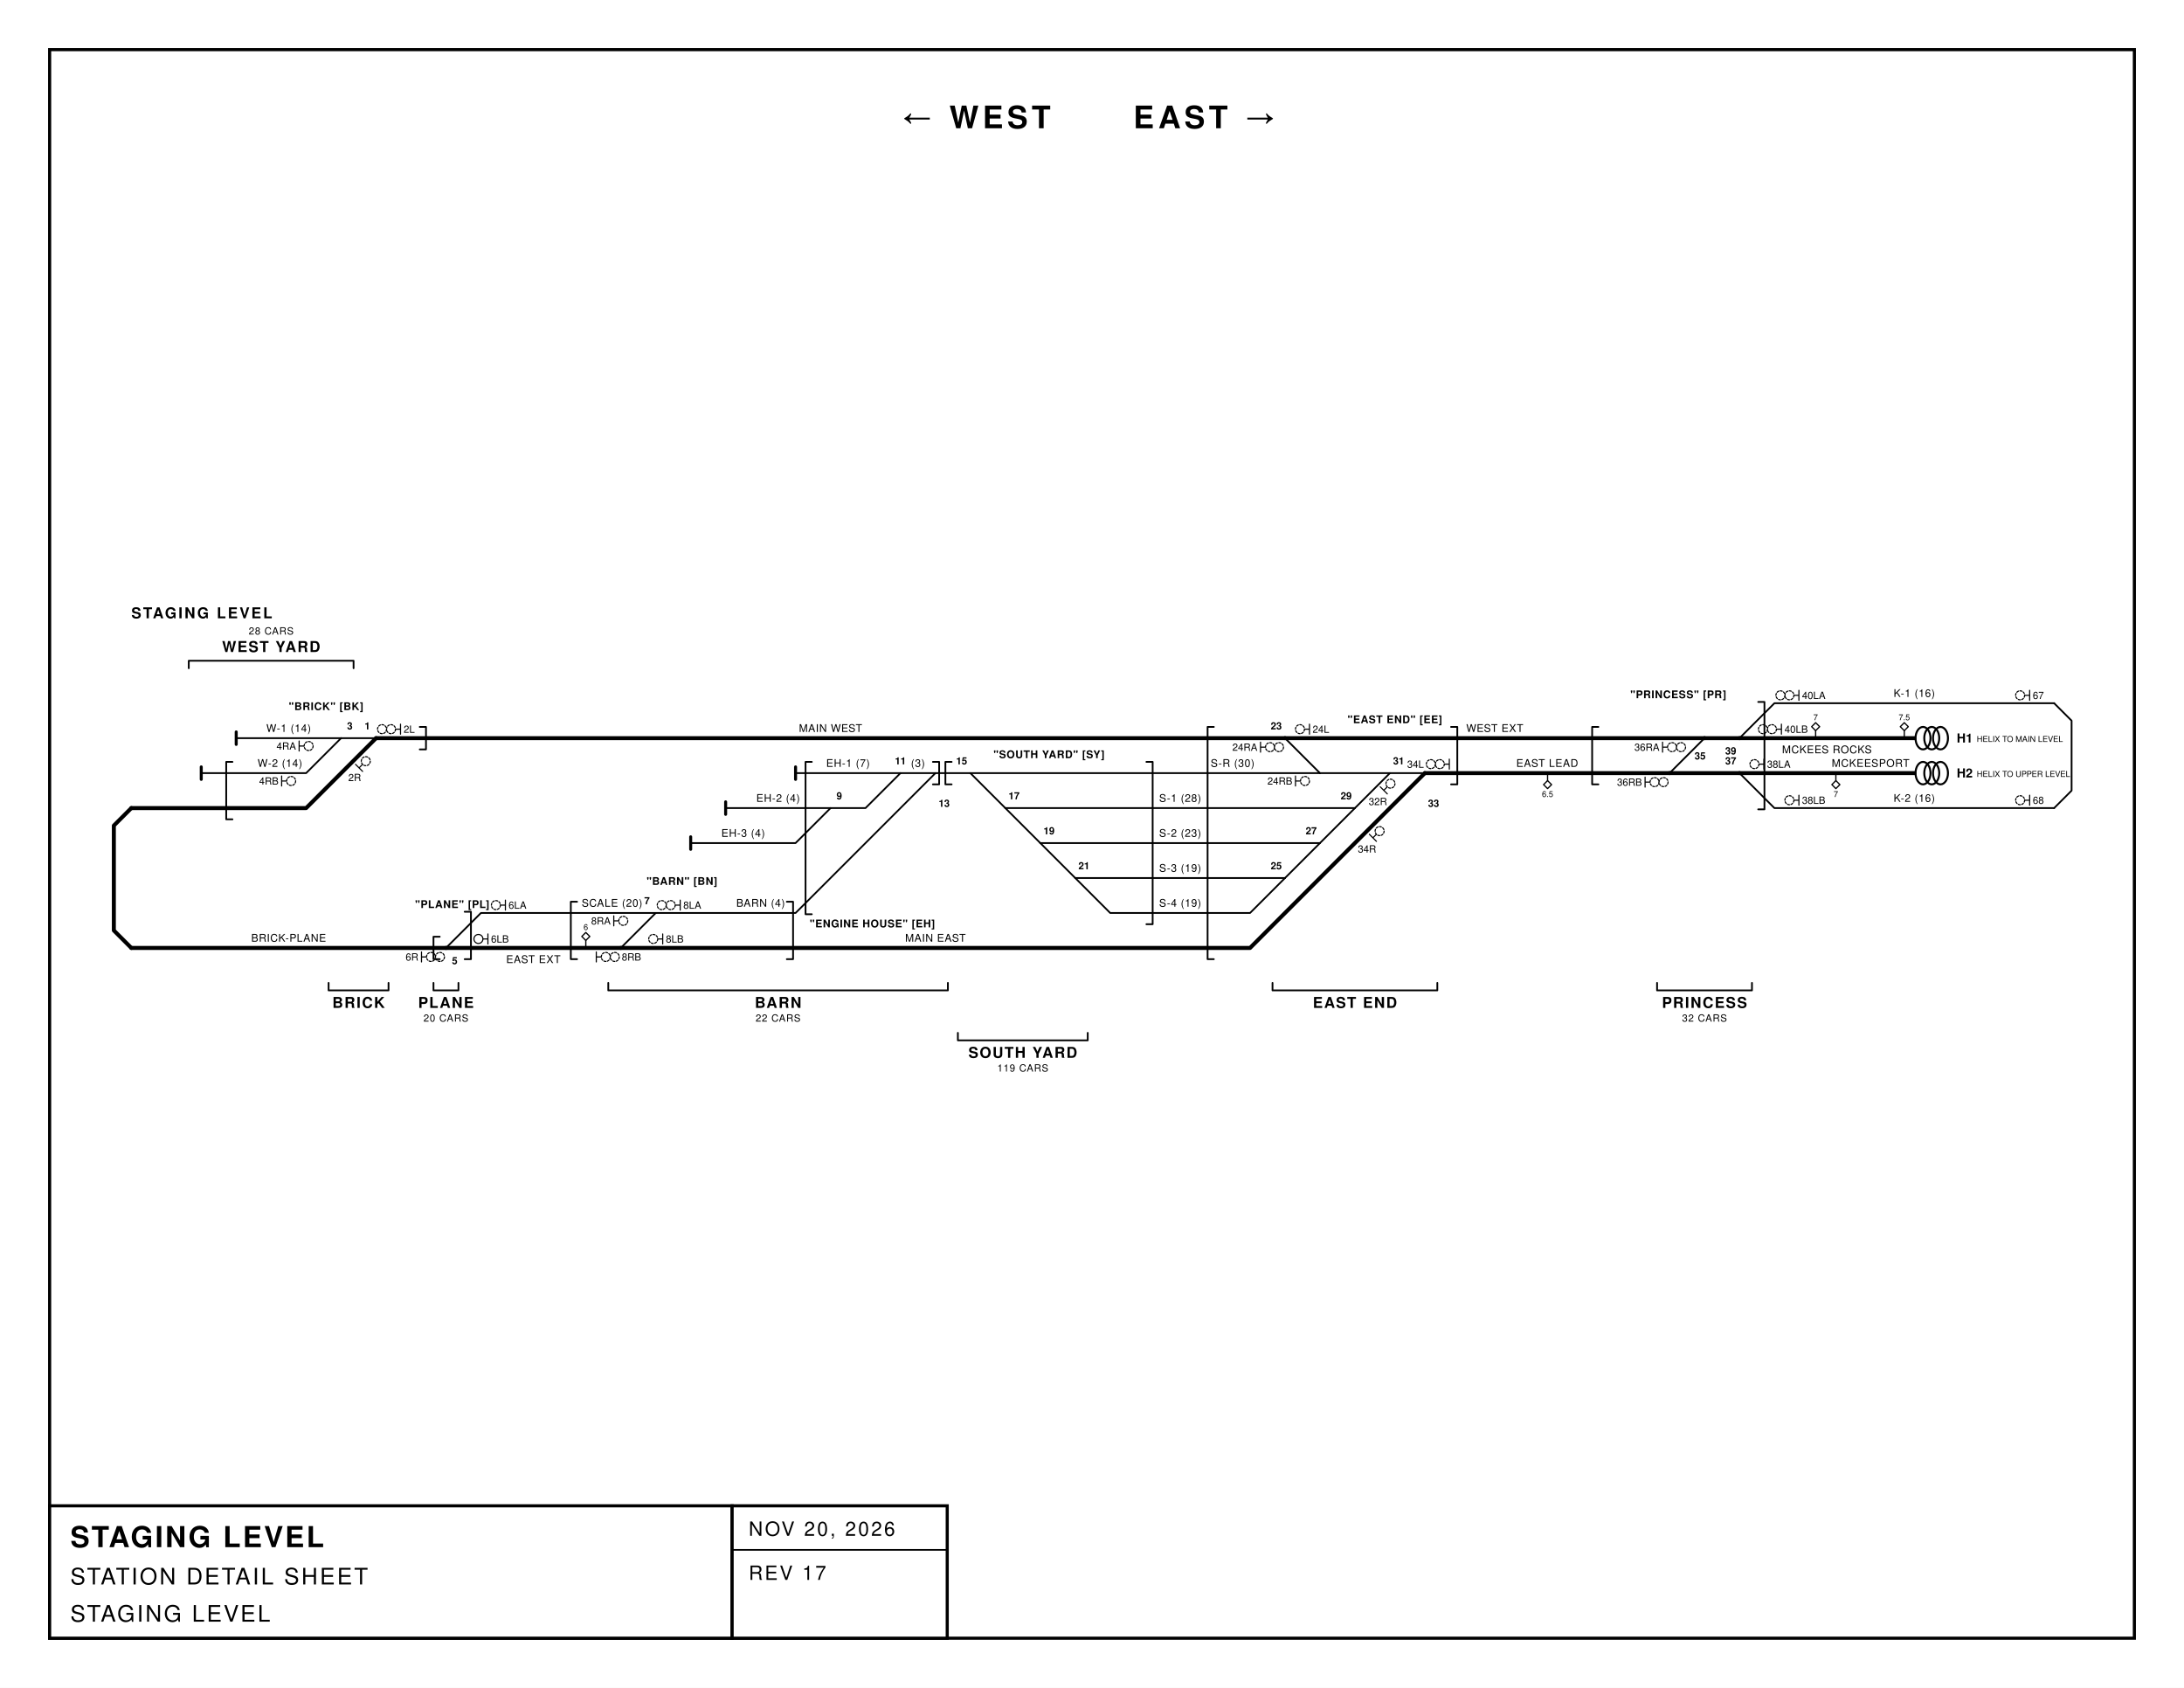
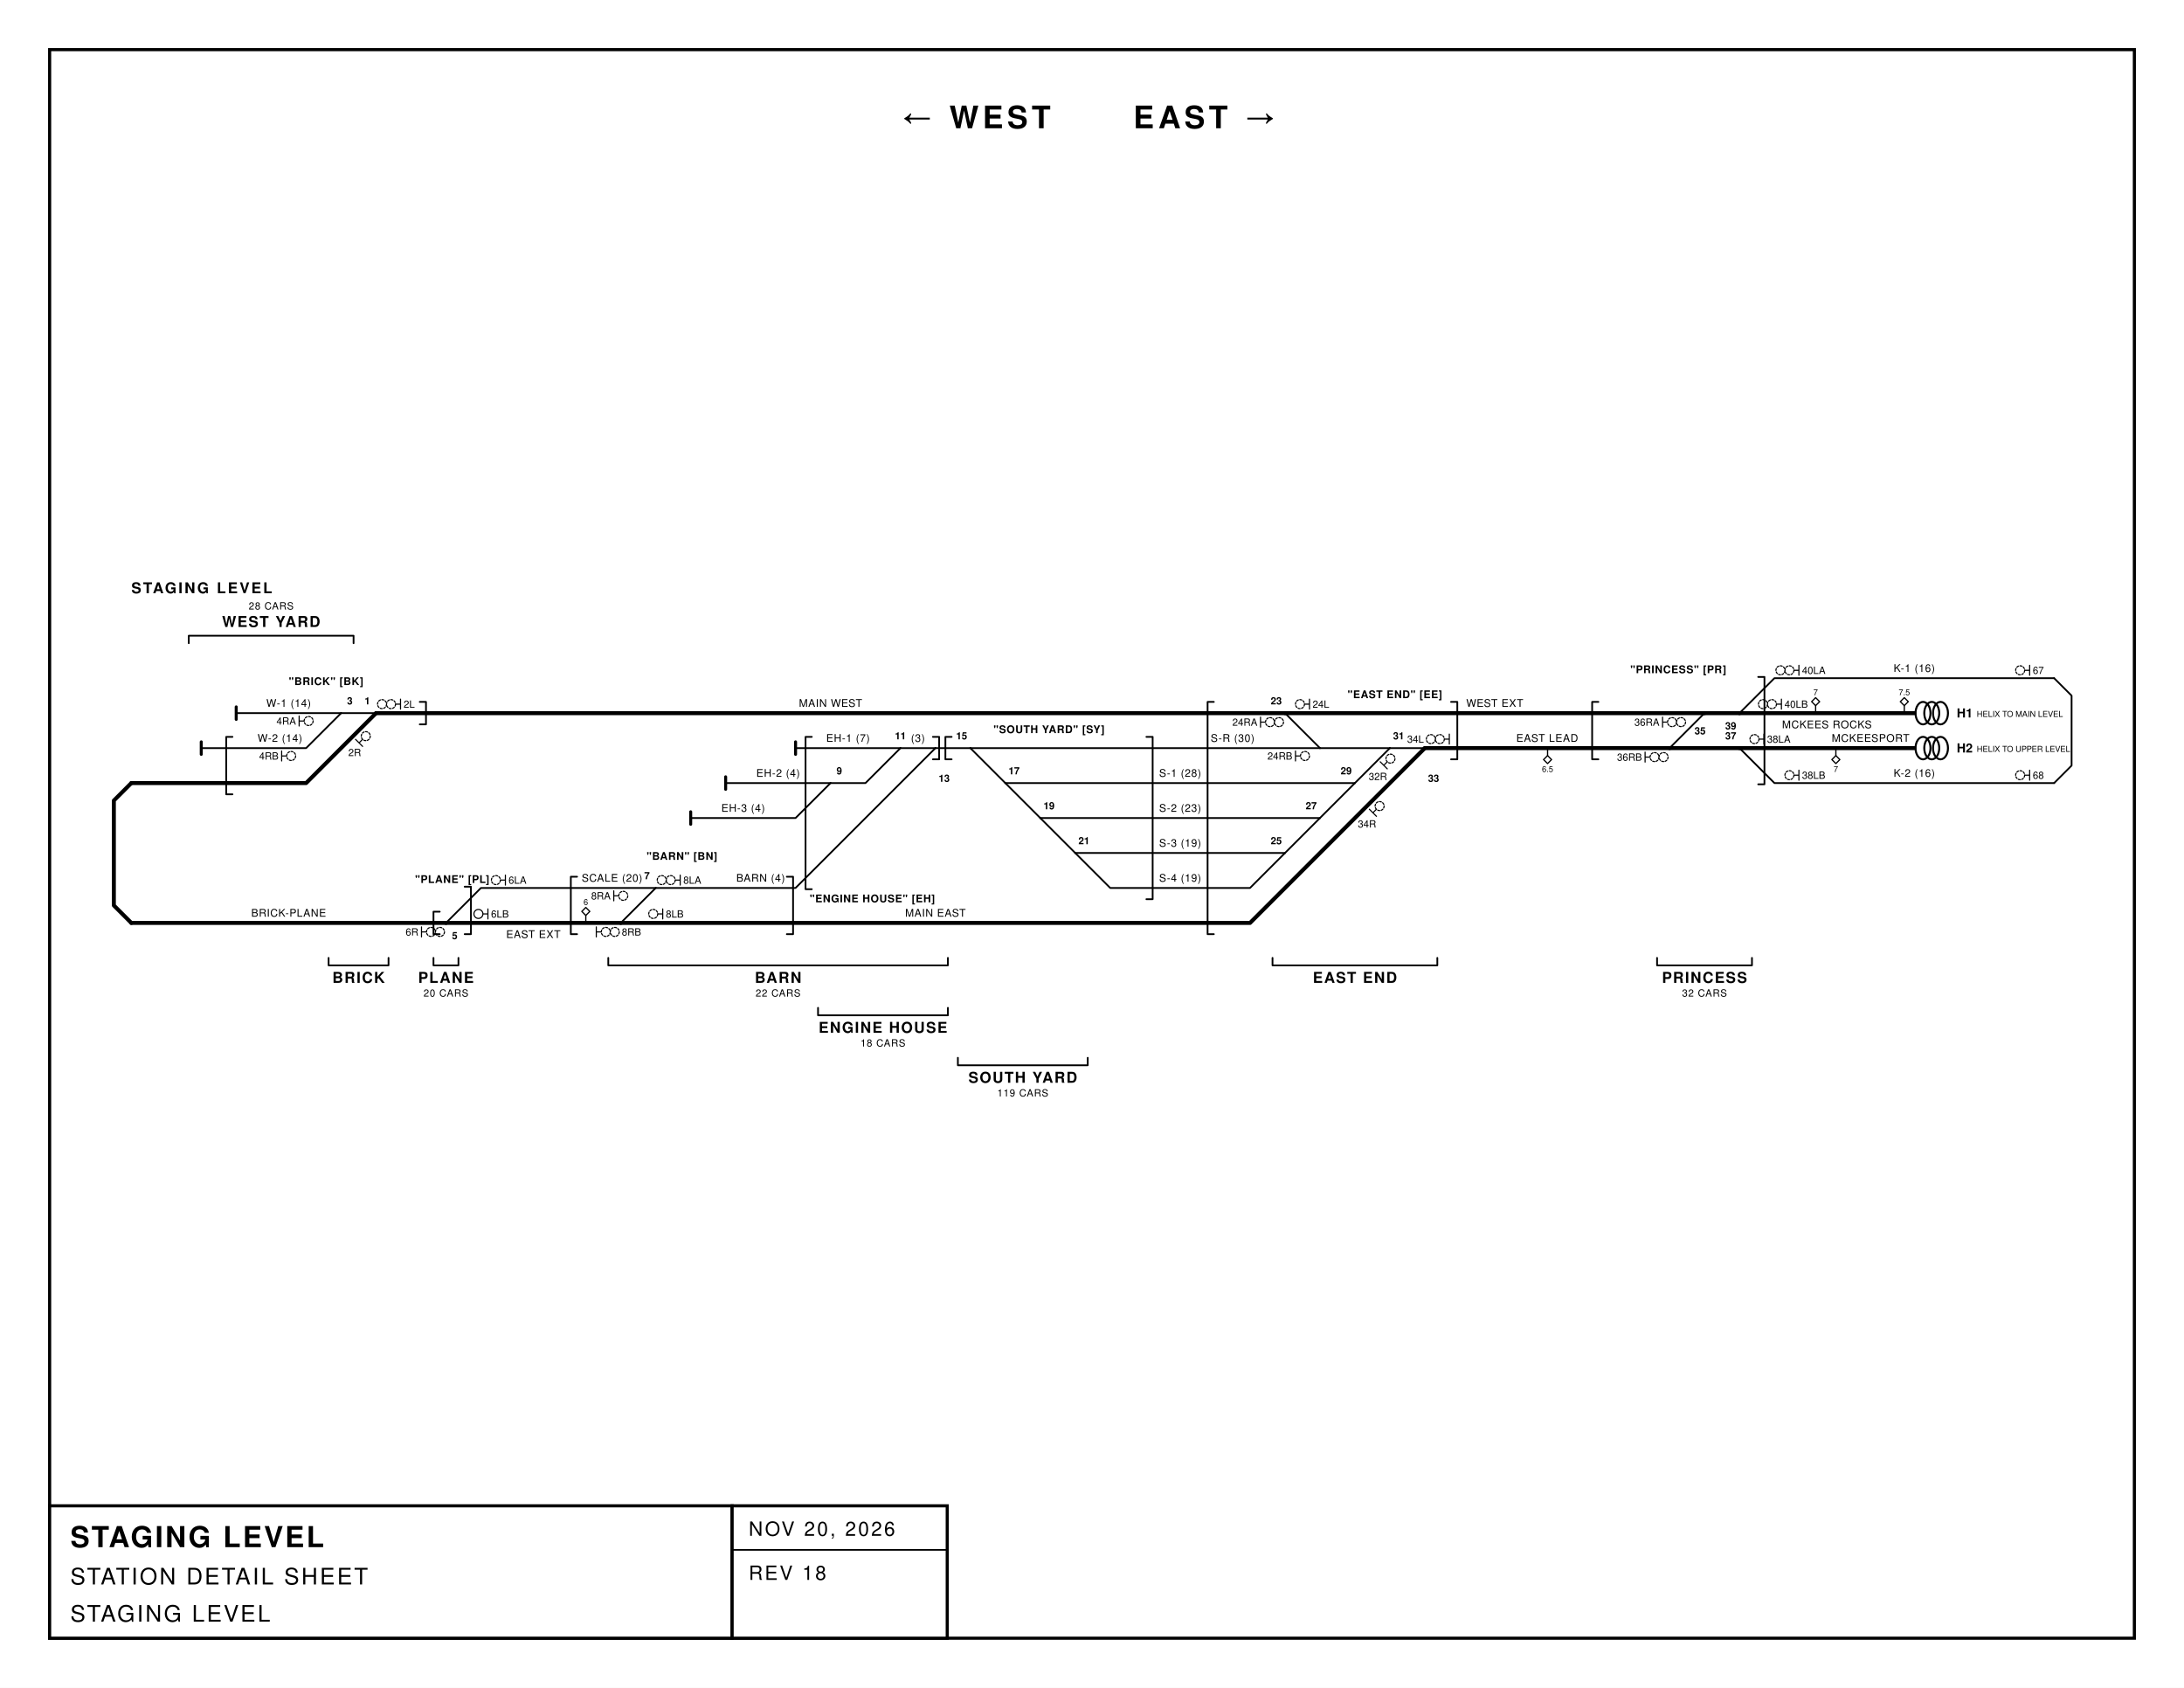
<svg xmlns="http://www.w3.org/2000/svg" viewBox="0 0 1056 816" width="1056" height="816" font-family="'Helvetica Neue',Helvetica,Arial,sans-serif">
  <rect width="1056" height="816" fill="#fff" />
  <rect x="24" y="24" width="1008" height="768" fill="none" stroke="#000" stroke-width="1.5" />
-   <g transform="translate(63.5,296.5) scale(0.6037)" fill="none" stroke="#000" stroke-linecap="round" stroke-linejoin="round">
+   <g transform="translate(63.5,284.4) scale(0.6037)" fill="none" stroke="#000" stroke-linecap="round" stroke-linejoin="round">
    <path d="M252.0,268.0 L392.0,268.0" stroke-width="3.2" />
    <path d="M392.0,268.0 L896.0,268.0 L1036.0,128.0" stroke-width="3.2" />
    <path d="M672.0,128.0 L952.0,128.0" stroke-width="1.4" />
    <path d="M672.0,128.0 L700.0,156.0" stroke-width="1.4" />
    <path d="M1260.0,100.0 L1288.0,100.0" stroke-width="3.2" />
    <path d="M924.0,100.0 L1260.0,100.0" stroke-width="3.2" />
    <path d="M1232.0,128.0 L1260.0,100.0" stroke-width="1.4" />
    <path d="M1288.0,100.0 L1316.0,72.0 L1540.0,72.0" stroke-width="1.4" />
    <path d="M1288.0,128.0 L1316.0,156.0 L1540.0,156.0" stroke-width="1.4" />
    <path d="M196.0,100.0 L924.0,100.0" stroke-width="3.2" />
    <path d="M924.0,100.0 L952.0,128.0" stroke-width="1.4" />
    <path d="M924.0,212.0 L952.0,184.0" stroke-width="1.4" />
    <path d="M756.0,212.0 L784.0,240.0 L896.0,240.0 L924.0,212.0" stroke-width="1.4" />
    <path d="M392.0,268.0 L420.0,240.0" stroke-width="1.4" />
    <path d="M756.0,212.0 L924.0,212.0" stroke-width="1.4" />
    <path d="M700.0,156.0 L728.0,184.0" stroke-width="1.4" />
    <path d="M700.0,156.0 L980.0,156.0" stroke-width="1.4" />
    <path d="M728.0,184.0 L756.0,212.0" stroke-width="1.4" />
    <path d="M1232.0,128.0 L1288.0,128.0" stroke-width="3.2" />
    <path d="M952.0,184.0 L980.0,156.0" stroke-width="1.4" />
    <path d="M1036.0,128.0 L1232.0,128.0" stroke-width="3.2" />
    <path d="M728.0,184.0 L952.0,184.0" stroke-width="1.4" />
    <path d="M0.0,268.0 L252.0,268.0" stroke-width="3.2" />
    <path d="M0.0,156.0 L140.0,156.0 L196.0,100.0" stroke-width="3.2" />
    <path d="M252.0,268.0 L280.0,240.0 L420.0,240.0" stroke-width="1.4" />
    <path d="M1008.0,128.0 L1036.0,128.0" stroke-width="1.4" />
    <path d="M616.0,128.0 L644.0,128.0" stroke-width="1.4" />
    <path d="M420.0,240.0 L532.0,240.0 L644.0,128.0" stroke-width="1.4" />
    <path d="M560.0,156.0 L588.0,156.0 L616.0,128.0" stroke-width="1.4" />
    <path d="M476.0,156.0 L560.0,156.0" stroke-width="1.4" />
    <path d="M448.0,184.0 L532.0,184.0 L560.0,156.0" stroke-width="1.4" />
    <path d="M532.0,128.0 L616.0,128.0" stroke-width="1.4" />
    <path d="M1288.0,100.0 L1428.0,100.0" stroke-width="3.2" />
    <path d="M1288.0,128.0 L1428.0,128.0" stroke-width="3.2" />
    <path d="M952.0,128.0 L1008.0,128.0" stroke-width="1.4" />
    <path d="M980.0,156.0 L1008.0,128.0" stroke-width="1.4" />
    <path d="M168.0,100.0 L196.0,100.0" stroke-width="1.4" />
    <path d="M84.0,100.0 L168.0,100.0" stroke-width="1.4" />
    <path d="M56.0,128.0 L140.0,128.0 L168.0,100.0" stroke-width="1.4" />
    <path d="M644.0,128.0 L672.0,128.0" stroke-width="1.4" />
    <path d="M1540.0,72.0 L1554.0,86.0 L1554.0,142.0 L1540.0,156.0" stroke-width="1.4" />
    <path d="M0.0,156.0 L-14.0,170.0 L-14.0,254.0 L0.0,268.0" stroke-width="3.2" />
    <path d="M476.0,151.0 L476.0,161.0" stroke-width="2.4" />
    <path d="M448.0,179.0 L448.0,189.0" stroke-width="2.4" />
    <path d="M532.0,123.0 L532.0,133.0" stroke-width="2.4" />
    <ellipse cx="1435.0" cy="100.0" rx="6" ry="9" stroke-width="1.6" />
    <ellipse cx="1442.0" cy="100.0" rx="6" ry="9" stroke-width="1.6" />
    <ellipse cx="1449.0" cy="100.0" rx="6" ry="9" stroke-width="1.6" />
    <ellipse cx="1435.0" cy="128.0" rx="6" ry="9" stroke-width="1.6" />
    <ellipse cx="1442.0" cy="128.0" rx="6" ry="9" stroke-width="1.6" />
    <ellipse cx="1449.0" cy="128.0" rx="6" ry="9" stroke-width="1.6" />
    <path d="M84.0,95.0 L84.0,105.0" stroke-width="2.4" />
    <path d="M56.0,123.0 L56.0,133.0" stroke-width="2.4" />
    <path d="M158.0,296 L158.0,302 L206.0,302 L206.0,296" stroke-width="1.4" />
    <path d="M46.0,44 L46.0,38 L178.0,38 L178.0,44" stroke-width="1.4" />
    <path d="M242.0,296 L242.0,302 L262.0,302 L262.0,296" stroke-width="1.4" />
    <path d="M382.0,296 L382.0,302 L654.0,302 L654.0,296" stroke-width="1.4" />
-     <path d="M662.0,336 L662.0,342 L766.0,342 L766.0,336" stroke-width="1.4" />
+     <path d="M550.0,336 L550.0,342 L654.0,342 L654.0,336" stroke-width="1.4" />
+     <path d="M662.0,376 L662.0,382 L766.0,382 L766.0,376" stroke-width="1.4" />
    <path d="M914.0,296 L914.0,302 L1046.0,302 L1046.0,296" stroke-width="1.4" />
    <path d="M1222.0,296 L1222.0,302 L1298.0,302 L1298.0,296" stroke-width="1.4" />
    <path d="M215.6,88.8 L215.6,96.8 M215.6,92.8 L211.6,92.8" stroke-width="0.9" />
    <circle cx="208.0" cy="92.8" r="3.6" stroke-width="0.9" fill="#fff" stroke-dasharray="1.6 1.2" />
    <circle cx="200.8" cy="92.8" r="3.6" stroke-width="0.9" fill="#fff" stroke-dasharray="1.6 1.2" />
    <g transform="translate(182.4,123.8) rotate(-45.0)">
      <path d="M0,-4.0 L0,4.0 M0,0 L4.0,0" stroke-width="0.9" />
      <circle cx="7.6" cy="0" r="3.6" stroke-width="0.9" fill="#fff" stroke-dasharray="1.6 1.2" />
    </g>
    <path d="M134.4,102.3 L134.4,110.3 M134.4,106.3 L138.4,106.3" stroke-width="0.9" />
    <circle cx="142.0" cy="106.3" r="3.6" stroke-width="0.9" fill="#fff" stroke-dasharray="1.6 1.2" />
    <path d="M120.4,130.3 L120.4,138.3 M120.4,134.3 L124.4,134.3" stroke-width="0.9" />
    <circle cx="128.0" cy="134.3" r="3.6" stroke-width="0.9" fill="#fff" stroke-dasharray="1.6 1.2" />
    <path d="M299.6,229.7 L299.6,237.7 M299.6,233.7 L295.6,233.7" stroke-width="0.9" />
    <circle cx="292.0" cy="233.7" r="3.6" stroke-width="0.9" fill="#fff" stroke-dasharray="1.6 1.2" />
    <path d="M285.6,256.8 L285.6,264.8 M285.6,260.8 L281.6,260.8" stroke-width="0.9" />
    <circle cx="278.0" cy="260.8" r="3.6" stroke-width="0.9" fill="#fff" />
    <path d="M232.4,271.2 L232.4,279.2 M232.4,275.2 L236.4,275.2" stroke-width="0.9" />
    <circle cx="240.0" cy="275.2" r="3.6" stroke-width="0.9" fill="#fff" stroke-dasharray="1.6 1.2" />
    <circle cx="247.2" cy="275.2" r="3.6" stroke-width="0.9" fill="#fff" stroke-dasharray="1.6 1.2" />
    <path d="M439.6,229.7 L439.6,237.7 M439.6,233.7 L435.6,233.7" stroke-width="0.9" />
    <circle cx="432.0" cy="233.7" r="3.6" stroke-width="0.9" fill="#fff" stroke-dasharray="1.6 1.2" />
    <circle cx="424.8" cy="233.7" r="3.6" stroke-width="0.9" fill="#fff" stroke-dasharray="1.6 1.2" />
    <path d="M425.6,256.8 L425.6,264.8 M425.6,260.8 L421.6,260.8" stroke-width="0.9" />
    <circle cx="418.0" cy="260.8" r="3.6" stroke-width="0.9" fill="#fff" stroke-dasharray="1.6 1.2" />
    <path d="M386.4,242.3 L386.4,250.3 M386.4,246.3 L390.4,246.3" stroke-width="0.9" />
    <circle cx="394.0" cy="246.3" r="3.6" stroke-width="0.9" fill="#fff" stroke-dasharray="1.6 1.2" />
    <path d="M372.4,271.2 L372.4,279.2 M372.4,275.2 L376.4,275.2" stroke-width="0.9" />
    <circle cx="380.0" cy="275.2" r="3.6" stroke-width="0.9" fill="#fff" stroke-dasharray="1.6 1.2" />
    <circle cx="387.2" cy="275.2" r="3.6" stroke-width="0.9" fill="#fff" stroke-dasharray="1.6 1.2" />
    <path d="M943.6,88.8 L943.6,96.8 M943.6,92.8 L939.6,92.8" stroke-width="0.9" />
    <circle cx="936.0" cy="92.8" r="3.6" stroke-width="0.9" fill="#fff" stroke-dasharray="1.6 1.2" />
    <path d="M904.4,103.2 L904.4,111.2 M904.4,107.2 L908.4,107.2" stroke-width="0.9" />
    <circle cx="912.0" cy="107.2" r="3.6" stroke-width="0.9" fill="#fff" stroke-dasharray="1.6 1.2" />
    <circle cx="919.2" cy="107.2" r="3.6" stroke-width="0.9" fill="#fff" stroke-dasharray="1.6 1.2" />
    <path d="M932.4,130.3 L932.4,138.3 M932.4,134.3 L936.4,134.3" stroke-width="0.9" />
    <circle cx="940.0" cy="134.3" r="3.6" stroke-width="0.9" fill="#fff" stroke-dasharray="1.6 1.2" />
    <g transform="translate(1003.1,141.8) rotate(-45.0)">
      <path d="M0,-4.0 L0,4.0 M0,0 L4.0,0" stroke-width="0.9" />
      <circle cx="7.6" cy="0" r="3.6" stroke-width="0.9" fill="#fff" stroke-dasharray="1.6 1.2" />
    </g>
    <path d="M1055.6,116.8 L1055.6,124.8 M1055.6,120.8 L1051.6,120.8" stroke-width="0.9" />
    <circle cx="1048.0" cy="120.8" r="3.6" stroke-width="0.9" fill="#fff" stroke-dasharray="1.6 1.2" />
    <circle cx="1040.8" cy="120.8" r="3.6" stroke-width="0.9" fill="#fff" stroke-dasharray="1.6 1.2" />
    <g transform="translate(994.4,179.8) rotate(-45.0)">
      <path d="M0,-4.0 L0,4.0 M0,0 L4.0,0" stroke-width="0.9" />
      <circle cx="7.6" cy="0" r="3.6" stroke-width="0.9" fill="#fff" stroke-dasharray="1.6 1.2" />
    </g>
    <path d="M1226.4,103.2 L1226.4,111.2 M1226.4,107.2 L1230.4,107.2" stroke-width="0.9" />
    <circle cx="1234.0" cy="107.2" r="3.6" stroke-width="0.9" fill="#fff" stroke-dasharray="1.6 1.2" />
    <circle cx="1241.2" cy="107.2" r="3.6" stroke-width="0.9" fill="#fff" stroke-dasharray="1.6 1.2" />
    <path d="M1212.4,131.2 L1212.4,139.2 M1212.4,135.2 L1216.4,135.2" stroke-width="0.9" />
    <circle cx="1220.0" cy="135.2" r="3.6" stroke-width="0.9" fill="#fff" stroke-dasharray="1.6 1.2" />
    <circle cx="1227.2" cy="135.2" r="3.6" stroke-width="0.9" fill="#fff" stroke-dasharray="1.6 1.2" />
    <path d="M1307.6,116.8 L1307.6,124.8 M1307.6,120.8 L1303.6,120.8" stroke-width="0.9" />
    <circle cx="1300.0" cy="120.8" r="3.6" stroke-width="0.9" fill="#fff" stroke-dasharray="1.6 1.2" />
    <path d="M1335.6,145.7 L1335.6,153.7 M1335.6,149.7 L1331.6,149.7" stroke-width="0.9" />
    <circle cx="1328.0" cy="149.7" r="3.6" stroke-width="0.9" fill="#fff" stroke-dasharray="1.6 1.2" />
    <path d="M1335.6,61.7 L1335.6,69.7 M1335.6,65.7 L1331.6,65.7" stroke-width="0.9" />
    <circle cx="1328.0" cy="65.7" r="3.6" stroke-width="0.9" fill="#fff" stroke-dasharray="1.6 1.2" />
    <circle cx="1320.8" cy="65.7" r="3.6" stroke-width="0.9" fill="#fff" stroke-dasharray="1.6 1.2" />
    <path d="M1321.6,88.8 L1321.6,96.8 M1321.6,92.8 L1317.6,92.8" stroke-width="0.9" />
    <circle cx="1314.0" cy="92.8" r="3.6" stroke-width="0.9" fill="#fff" stroke-dasharray="1.6 1.2" />
    <circle cx="1306.8" cy="92.8" r="3.6" stroke-width="0.9" fill="#fff" stroke-dasharray="1.6 1.2" />
    <path d="M1520.4,61.7 L1520.4,69.7 M1520.4,65.7 L1516.4,65.7" stroke-width="0.9" />
    <circle cx="1512.8" cy="65.7" r="3.6" stroke-width="0.9" fill="#fff" stroke-dasharray="1.6 1.2" />
    <path d="M1520.4,145.7 L1520.4,153.7 M1520.4,149.7 L1516.4,149.7" stroke-width="0.9" />
    <circle cx="1512.8" cy="149.7" r="3.6" stroke-width="0.9" fill="#fff" stroke-dasharray="1.6 1.2" />
    <path d="M81.0,119.0 L76.0,119.0 L76.0,165.0 L81.0,165.0" stroke-width="1.4" />
    <path d="M231.0,91.0 L236.0,91.0 L236.0,109.0 L231.0,109.0" stroke-width="1.4" />
    <path d="M247.0,259.0 L242.0,259.0 L242.0,277.0 L247.0,277.0" stroke-width="1.4" />
    <path d="M267.0,239.0 L272.0,239.0 L272.0,277.0 L267.0,277.0" stroke-width="1.4" />
    <path d="M357.0,231.0 L352.0,231.0 L352.0,277.0 L357.0,277.0" stroke-width="1.4" />
    <path d="M525.0,231.0 L530.0,231.0 L530.0,277.0 L525.0,277.0" stroke-width="1.4" />
    <path d="M657.0,119.0 L652.0,119.0 L652.0,137.0 L657.0,137.0" stroke-width="1.4" />
    <path d="M813.0,119.0 L818.0,119.0 L818.0,249.0 L813.0,249.0" stroke-width="1.4" />
    <path d="M867.0,91.0 L862.0,91.0 L862.0,277.0 L867.0,277.0" stroke-width="1.4" />
    <path d="M1057.0,91.0 L1062.0,91.0 L1062.0,137.0 L1057.0,137.0" stroke-width="1.4" />
    <path d="M1175.0,91.0 L1170.0,91.0 L1170.0,137.0 L1175.0,137.0" stroke-width="1.4" />
    <path d="M1303.0,71.0 L1308.0,71.0 L1308.0,157.0 L1303.0,157.0" stroke-width="1.4" />
    <path d="M545.0,119.0 L540.0,119.0 L540.0,241.0 L545.0,241.0" stroke-width="1.4" />
    <path d="M642.0,119.0 L647.0,119.0 L647.0,137.0 L642.0,137.0" stroke-width="1.4" />
    <path d="M364.0,268.0 L364.0,262.0" stroke-width="1" />
    <path d="M364.0,255.6 L367.2,258.8 L364.0,262.0 L360.8,258.8 Z" stroke-width="1" fill="#fff" />
    <path d="M1365.2,128.0 L1365.2,134.0" stroke-width="1" />
    <path d="M1365.2,134.0 L1368.4,137.2 L1365.2,140.4 L1362.0,137.2 Z" stroke-width="1" fill="#fff" />
    <path d="M1349.0,100.0 L1349.0,94.0" stroke-width="1" />
    <path d="M1349.0,87.6 L1352.2,90.8 L1349.0,94.0 L1345.8,90.8 Z" stroke-width="1" fill="#fff" />
    <path d="M1420.0,100.0 L1420.0,94.0" stroke-width="1" />
    <path d="M1420.0,87.6 L1423.2,90.8 L1420.0,94.0 L1416.8,90.8 Z" stroke-width="1" fill="#fff" />
    <path d="M1134.3,128.0 L1134.3,134.0" stroke-width="1" />
    <path d="M1134.3,134.0 L1137.5,137.2 L1134.3,140.4 L1131.1,137.2 Z" stroke-width="1" fill="#fff" />
    <text x="0.0" y="4.0" font-size="12" text-anchor="start" font-weight="bold" fill="#000" stroke="none" letter-spacing="1.5">STAGING LEVEL</text>
    <text x="1462.0" y="103.5" font-size="10" text-anchor="start" font-weight="bold" fill="#000" stroke="none">H1</text>
    <text x="1478.0" y="103.0" font-size="6.5" text-anchor="start" font-weight="normal" fill="#000" stroke="none">HELIX TO MAIN LEVEL</text>
    <text x="1462.0" y="131.5" font-size="10" text-anchor="start" font-weight="bold" fill="#000" stroke="none">H2</text>
    <text x="1478.0" y="131.0" font-size="6.5" text-anchor="start" font-weight="normal" fill="#000" stroke="none">HELIX TO UPPER LEVEL</text>
    <text x="182.0" y="316.0" font-size="12" text-anchor="middle" font-weight="bold" fill="#000" stroke="none" letter-spacing="1">BRICK</text>
    <text x="112.0" y="31.0" font-size="12" text-anchor="middle" font-weight="bold" fill="#000" stroke="none" letter-spacing="1">WEST YARD</text>
    <text x="112.0" y="17.0" font-size="8" text-anchor="middle" font-weight="normal" fill="#000" stroke="none" letter-spacing="0.5">28 CARS</text>
    <text x="252.0" y="316.0" font-size="12" text-anchor="middle" font-weight="bold" fill="#000" stroke="none" letter-spacing="1">PLANE</text>
    <text x="252.0" y="327.0" font-size="8" text-anchor="middle" font-weight="normal" fill="#000" stroke="none" letter-spacing="0.5">20 CARS</text>
    <text x="518.0" y="316.0" font-size="12" text-anchor="middle" font-weight="bold" fill="#000" stroke="none" letter-spacing="1">BARN</text>
    <text x="518.0" y="327.0" font-size="8" text-anchor="middle" font-weight="normal" fill="#000" stroke="none" letter-spacing="0.5">22 CARS</text>
-     <text x="714.0" y="356.0" font-size="12" text-anchor="middle" font-weight="bold" fill="#000" stroke="none" letter-spacing="1">SOUTH YARD</text>
-     <text x="714.0" y="367.0" font-size="8" text-anchor="middle" font-weight="normal" fill="#000" stroke="none" letter-spacing="0.5">119 CARS</text>
+     <text x="602.0" y="356.0" font-size="12" text-anchor="middle" font-weight="bold" fill="#000" stroke="none" letter-spacing="1">ENGINE HOUSE</text>
+     <text x="602.0" y="367.0" font-size="8" text-anchor="middle" font-weight="normal" fill="#000" stroke="none" letter-spacing="0.5">18 CARS</text>
+     <text x="714.0" y="396.0" font-size="12" text-anchor="middle" font-weight="bold" fill="#000" stroke="none" letter-spacing="1">SOUTH YARD</text>
+     <text x="714.0" y="407.0" font-size="8" text-anchor="middle" font-weight="normal" fill="#000" stroke="none" letter-spacing="0.5">119 CARS</text>
    <text x="980.0" y="316.0" font-size="12" text-anchor="middle" font-weight="bold" fill="#000" stroke="none" letter-spacing="1">EAST END</text>
    <text x="1260.0" y="316.0" font-size="12" text-anchor="middle" font-weight="bold" fill="#000" stroke="none" letter-spacing="1">PRINCESS</text>
    <text x="1260.0" y="327.0" font-size="8" text-anchor="middle" font-weight="normal" fill="#000" stroke="none" letter-spacing="0.5">32 CARS</text>
    <text x="1358.0" y="112.1" font-size="8.5" text-anchor="middle" font-weight="normal" fill="#000" stroke="none" letter-spacing="0.4">MCKEES ROCKS</text>
    <text x="131.9" y="109.2" font-size="8" text-anchor="end" font-weight="normal" fill="#000" stroke="none">4RA</text>
    <text x="288.1" y="263.7" font-size="8" text-anchor="start" font-weight="normal" fill="#000" stroke="none">6LB</text>
    <text x="322.0" y="280.1" font-size="8.5" text-anchor="middle" font-weight="normal" fill="#000" stroke="none" letter-spacing="0.4">EAST EXT</text>
    <text x="428.1" y="263.7" font-size="8" text-anchor="start" font-weight="normal" fill="#000" stroke="none">8LB</text>
    <text x="383.9" y="249.2" font-size="8" text-anchor="end" font-weight="normal" fill="#000" stroke="none">8RA</text>
    <text x="1223.9" y="110.1" font-size="8" text-anchor="end" font-weight="normal" fill="#000" stroke="none">36RA</text>
    <text x="1324.1" y="95.7" font-size="8" text-anchor="start" font-weight="normal" fill="#000" stroke="none">40LB</text>
    <text x="259.0" y="281.0" font-size="8" text-anchor="middle" font-weight="bold" fill="#000" stroke="none">5</text>
    <text x="840.0" y="235.0" font-size="8.5" text-anchor="middle" font-weight="normal" fill="#000" stroke="none" letter-spacing="0.4">S-4 (19)</text>
    <text x="119.0" y="123.0" font-size="8.5" text-anchor="middle" font-weight="normal" fill="#000" stroke="none" letter-spacing="0.4">W-2 (14)</text>
    <text x="364.0" y="253.6" font-size="6.5" text-anchor="middle" font-weight="normal" fill="#000" stroke="none">6</text>
    <text x="229.9" y="278.1" font-size="8" text-anchor="end" font-weight="normal" fill="#000" stroke="none">6R</text>
    <text x="392.8" y="278.1" font-size="8" text-anchor="start" font-weight="normal" fill="#000" stroke="none">8RB</text>
    <text x="901.9" y="110.1" font-size="8" text-anchor="end" font-weight="normal" fill="#000" stroke="none">24RA</text>
    <text x="998.4" y="153.6" font-size="8" text-anchor="middle" font-weight="normal" fill="#000" stroke="none">32R</text>
    <text x="1035.2" y="123.7" font-size="8" text-anchor="end" font-weight="normal" fill="#000" stroke="none">34L</text>
    <text x="1310.1" y="123.7" font-size="8" text-anchor="start" font-weight="normal" fill="#000" stroke="none">38LA</text>
    <text x="1338.1" y="152.6" font-size="8" text-anchor="start" font-weight="normal" fill="#000" stroke="none">38LB</text>
    <text x="1365.2" y="147.1" font-size="6.5" text-anchor="middle" font-weight="normal" fill="#000" stroke="none">7</text>
    <text x="1393.0" y="123.0" font-size="8.5" text-anchor="middle" font-weight="normal" fill="#000" stroke="none" letter-spacing="0.4">MCKEESPORT</text>
    <text x="413.0" y="233.0" font-size="8" text-anchor="middle" font-weight="bold" fill="#000" stroke="none">7</text>
    <text x="442.1" y="236.6" font-size="8" text-anchor="start" font-weight="normal" fill="#000" stroke="none">8LA</text>
    <text x="1134.0" y="123.0" font-size="8.5" text-anchor="middle" font-weight="normal" fill="#000" stroke="none" letter-spacing="0.4">EAST LEAD</text>
    <text x="385.0" y="235.0" font-size="8.5" text-anchor="middle" font-weight="normal" fill="#000" stroke="none" letter-spacing="0.4">SCALE (20)</text>
    <text x="218.1" y="95.7" font-size="8" text-anchor="start" font-weight="normal" fill="#000" stroke="none">2L</text>
    <text x="117.9" y="137.2" font-size="8" text-anchor="end" font-weight="normal" fill="#000" stroke="none">4RB</text>
    <text x="302.1" y="236.6" font-size="8" text-anchor="start" font-weight="normal" fill="#000" stroke="none">6LA</text>
    <text x="946.1" y="95.7" font-size="8" text-anchor="start" font-weight="normal" fill="#000" stroke="none">24L</text>
    <text x="929.9" y="137.2" font-size="8" text-anchor="end" font-weight="normal" fill="#000" stroke="none">24RB</text>
    <text x="1209.9" y="138.1" font-size="8" text-anchor="end" font-weight="normal" fill="#000" stroke="none">36RB</text>
    <text x="1338.1" y="68.6" font-size="8" text-anchor="start" font-weight="normal" fill="#000" stroke="none">40LA</text>
    <text x="1522.9" y="68.6" font-size="8" text-anchor="start" font-weight="normal" fill="#000" stroke="none">67</text>
    <text x="1522.9" y="152.6" font-size="8" text-anchor="start" font-weight="normal" fill="#000" stroke="none">68</text>
    <text x="973.0" y="149.0" font-size="8" text-anchor="middle" font-weight="bold" fill="#000" stroke="none">29</text>
    <text x="518.0" y="151.0" font-size="8.5" text-anchor="middle" font-weight="normal" fill="#000" stroke="none" letter-spacing="0.4">EH-2 (4)</text>
    <text x="574.0" y="123.0" font-size="8.5" text-anchor="middle" font-weight="normal" fill="#000" stroke="none" letter-spacing="0.4">EH-1 (7)</text>
    <text x="126.0" y="95.0" font-size="8.5" text-anchor="middle" font-weight="normal" fill="#000" stroke="none" letter-spacing="0.4">W-1 (14)</text>
    <text x="1349.0" y="85.6" font-size="6.5" text-anchor="middle" font-weight="normal" fill="#000" stroke="none">7</text>
    <text x="1420.0" y="85.6" font-size="6.5" text-anchor="middle" font-weight="normal" fill="#000" stroke="none">7.5</text>
    <text x="917.0" y="205.0" font-size="8" text-anchor="middle" font-weight="bold" fill="#000" stroke="none">25</text>
    <text x="945.0" y="177.0" font-size="8" text-anchor="middle" font-weight="bold" fill="#000" stroke="none">27</text>
    <text x="593.5" y="251.5" font-size="8.5" text-anchor="middle" font-weight="bold" fill="#000" stroke="none" letter-spacing="0.4">"ENGINE HOUSE" [EH]</text>
    <text x="1428.0" y="67.0" font-size="8.5" text-anchor="middle" font-weight="normal" fill="#000" stroke="none" letter-spacing="0.4">K-1 (16)</text>
    <text x="630.0" y="123.0" font-size="8.5" text-anchor="middle" font-weight="normal" fill="#000" stroke="none" letter-spacing="0.4">(3)</text>
    <text x="504.0" y="235.0" font-size="8.5" text-anchor="middle" font-weight="normal" fill="#000" stroke="none" letter-spacing="0.4">BARN (4)</text>
    <text x="1015.0" y="121.0" font-size="8" text-anchor="middle" font-weight="bold" fill="#000" stroke="none">31</text>
    <text x="1043.0" y="155.0" font-size="8" text-anchor="middle" font-weight="bold" fill="#000" stroke="none">33</text>
    <text x="189.0" y="93.0" font-size="8" text-anchor="middle" font-weight="bold" fill="#000" stroke="none">1</text>
    <text x="257.0" y="236.0" font-size="8.5" text-anchor="middle" font-weight="bold" fill="#000" stroke="none" letter-spacing="0.4">"PLANE" [PL]</text>
    <text x="1092.0" y="95.0" font-size="8.5" text-anchor="middle" font-weight="normal" fill="#000" stroke="none" letter-spacing="0.4">WEST EXT</text>
    <text x="989.7" y="191.6" font-size="8" text-anchor="middle" font-weight="normal" fill="#000" stroke="none">34R</text>
    <text x="1281.0" y="113.0" font-size="8" text-anchor="middle" font-weight="bold" fill="#000" stroke="none">39</text>
    <text x="651.0" y="155.0" font-size="8" text-anchor="middle" font-weight="bold" fill="#000" stroke="none">13</text>
    <text x="616.0" y="121.0" font-size="8" text-anchor="middle" font-weight="bold" fill="#000" stroke="none">11</text>
    <text x="735.0" y="116.0" font-size="8.5" text-anchor="middle" font-weight="bold" fill="#000" stroke="none" letter-spacing="0.4">"SOUTH YARD" [SY]</text>
    <text x="882.0" y="123.0" font-size="8.5" text-anchor="middle" font-weight="normal" fill="#000" stroke="none" letter-spacing="0.4">S-R (30)</text>
    <text x="644.0" y="263.0" font-size="8.5" text-anchor="middle" font-weight="normal" fill="#000" stroke="none" letter-spacing="0.4">MAIN EAST</text>
    <text x="1428.0" y="151.0" font-size="8.5" text-anchor="middle" font-weight="normal" fill="#000" stroke="none" letter-spacing="0.4">K-2 (16)</text>
    <text x="840.0" y="207.0" font-size="8.5" text-anchor="middle" font-weight="normal" fill="#000" stroke="none" letter-spacing="0.4">S-3 (19)</text>
    <text x="126.0" y="263.0" font-size="8.5" text-anchor="middle" font-weight="normal" fill="#000" stroke="none" letter-spacing="0.4">BRICK-PLANE</text>
    <text x="490.0" y="179.0" font-size="8.5" text-anchor="middle" font-weight="normal" fill="#000" stroke="none" letter-spacing="0.4">EH-3 (4)</text>
    <text x="1134.3" y="147.1" font-size="6.5" text-anchor="middle" font-weight="normal" fill="#000" stroke="none">6.5</text>
    <text x="175.0" y="93.0" font-size="8" text-anchor="middle" font-weight="bold" fill="#000" stroke="none">3</text>
    <text x="665.0" y="121.0" font-size="8" text-anchor="middle" font-weight="bold" fill="#000" stroke="none">15</text>
    <text x="178.9" y="134.4" font-size="8" text-anchor="middle" font-weight="normal" fill="#000" stroke="none">2R</text>
    <text x="917.0" y="93.0" font-size="8" text-anchor="middle" font-weight="bold" fill="#000" stroke="none">23</text>
    <text x="707.0" y="149.0" font-size="8" text-anchor="middle" font-weight="bold" fill="#000" stroke="none">17</text>
    <text x="763.0" y="205.0" font-size="8" text-anchor="middle" font-weight="bold" fill="#000" stroke="none">21</text>
    <text x="735.0" y="177.0" font-size="8" text-anchor="middle" font-weight="bold" fill="#000" stroke="none">19</text>
    <text x="441.0" y="217.5" font-size="8.5" text-anchor="middle" font-weight="bold" fill="#000" stroke="none" letter-spacing="0.4">"BARN" [BN]</text>
    <text x="1012.0" y="88.0" font-size="8.5" text-anchor="middle" font-weight="bold" fill="#000" stroke="none" letter-spacing="0.4">"EAST END" [EE]</text>
    <text x="560.0" y="95.0" font-size="8.5" text-anchor="middle" font-weight="normal" fill="#000" stroke="none" letter-spacing="0.4">MAIN WEST</text>
    <text x="1252.0" y="117.0" font-size="8" text-anchor="start" font-weight="bold" fill="#000" stroke="none">35</text>
    <text x="1281.0" y="121.0" font-size="8" text-anchor="middle" font-weight="bold" fill="#000" stroke="none">37</text>
    <text x="156.0" y="77.5" font-size="8.5" text-anchor="middle" font-weight="bold" fill="#000" stroke="none" letter-spacing="0.4">"BRICK" [BK]</text>
    <text x="840.0" y="151.0" font-size="8.5" text-anchor="middle" font-weight="normal" fill="#000" stroke="none" letter-spacing="0.4">S-1 (28)</text>
    <text x="840.0" y="179.0" font-size="8.5" text-anchor="middle" font-weight="normal" fill="#000" stroke="none" letter-spacing="0.4">S-2 (23)</text>
    <text x="567.0" y="149.0" font-size="8" text-anchor="middle" font-weight="bold" fill="#000" stroke="none">9</text>
    <text x="1239.0" y="68.0" font-size="8.5" text-anchor="middle" font-weight="bold" fill="#000" stroke="none" letter-spacing="0.4">"PRINCESS" [PR]</text>
  </g>
  <text x="508.0" y="62" font-size="15" text-anchor="end" font-weight="bold" letter-spacing="2">← WEST</text>
  <text x="548.0" y="62" font-size="15" text-anchor="start" font-weight="bold" letter-spacing="2">EAST →</text>
  <rect x="24" y="728" width="330" height="64" fill="#fff" stroke="#000" stroke-width="1.5" />
  <text x="34" y="748" font-size="14" font-weight="bold" letter-spacing="1">STAGING LEVEL</text>
  <text x="34" y="766" font-size="11" font-weight="normal" letter-spacing="1">STATION DETAIL SHEET</text>
  <text x="34" y="784" font-size="11" font-weight="normal" letter-spacing="1">STAGING LEVEL</text>
  <rect x="354" y="728" width="104" height="64" fill="#fff" stroke="#000" stroke-width="1.5" />
  <text x="362" y="742.5" font-size="9.5" letter-spacing="1">NOV 20, 2026</text>
  <path d="M354,749.3 L458,749.3" stroke="#000" stroke-width="0.8" />
-   <text x="362" y="763.8" font-size="9.5" letter-spacing="1">REV 17</text>
+   <text x="362" y="763.8" font-size="9.5" letter-spacing="1">REV 18</text>
</svg>
